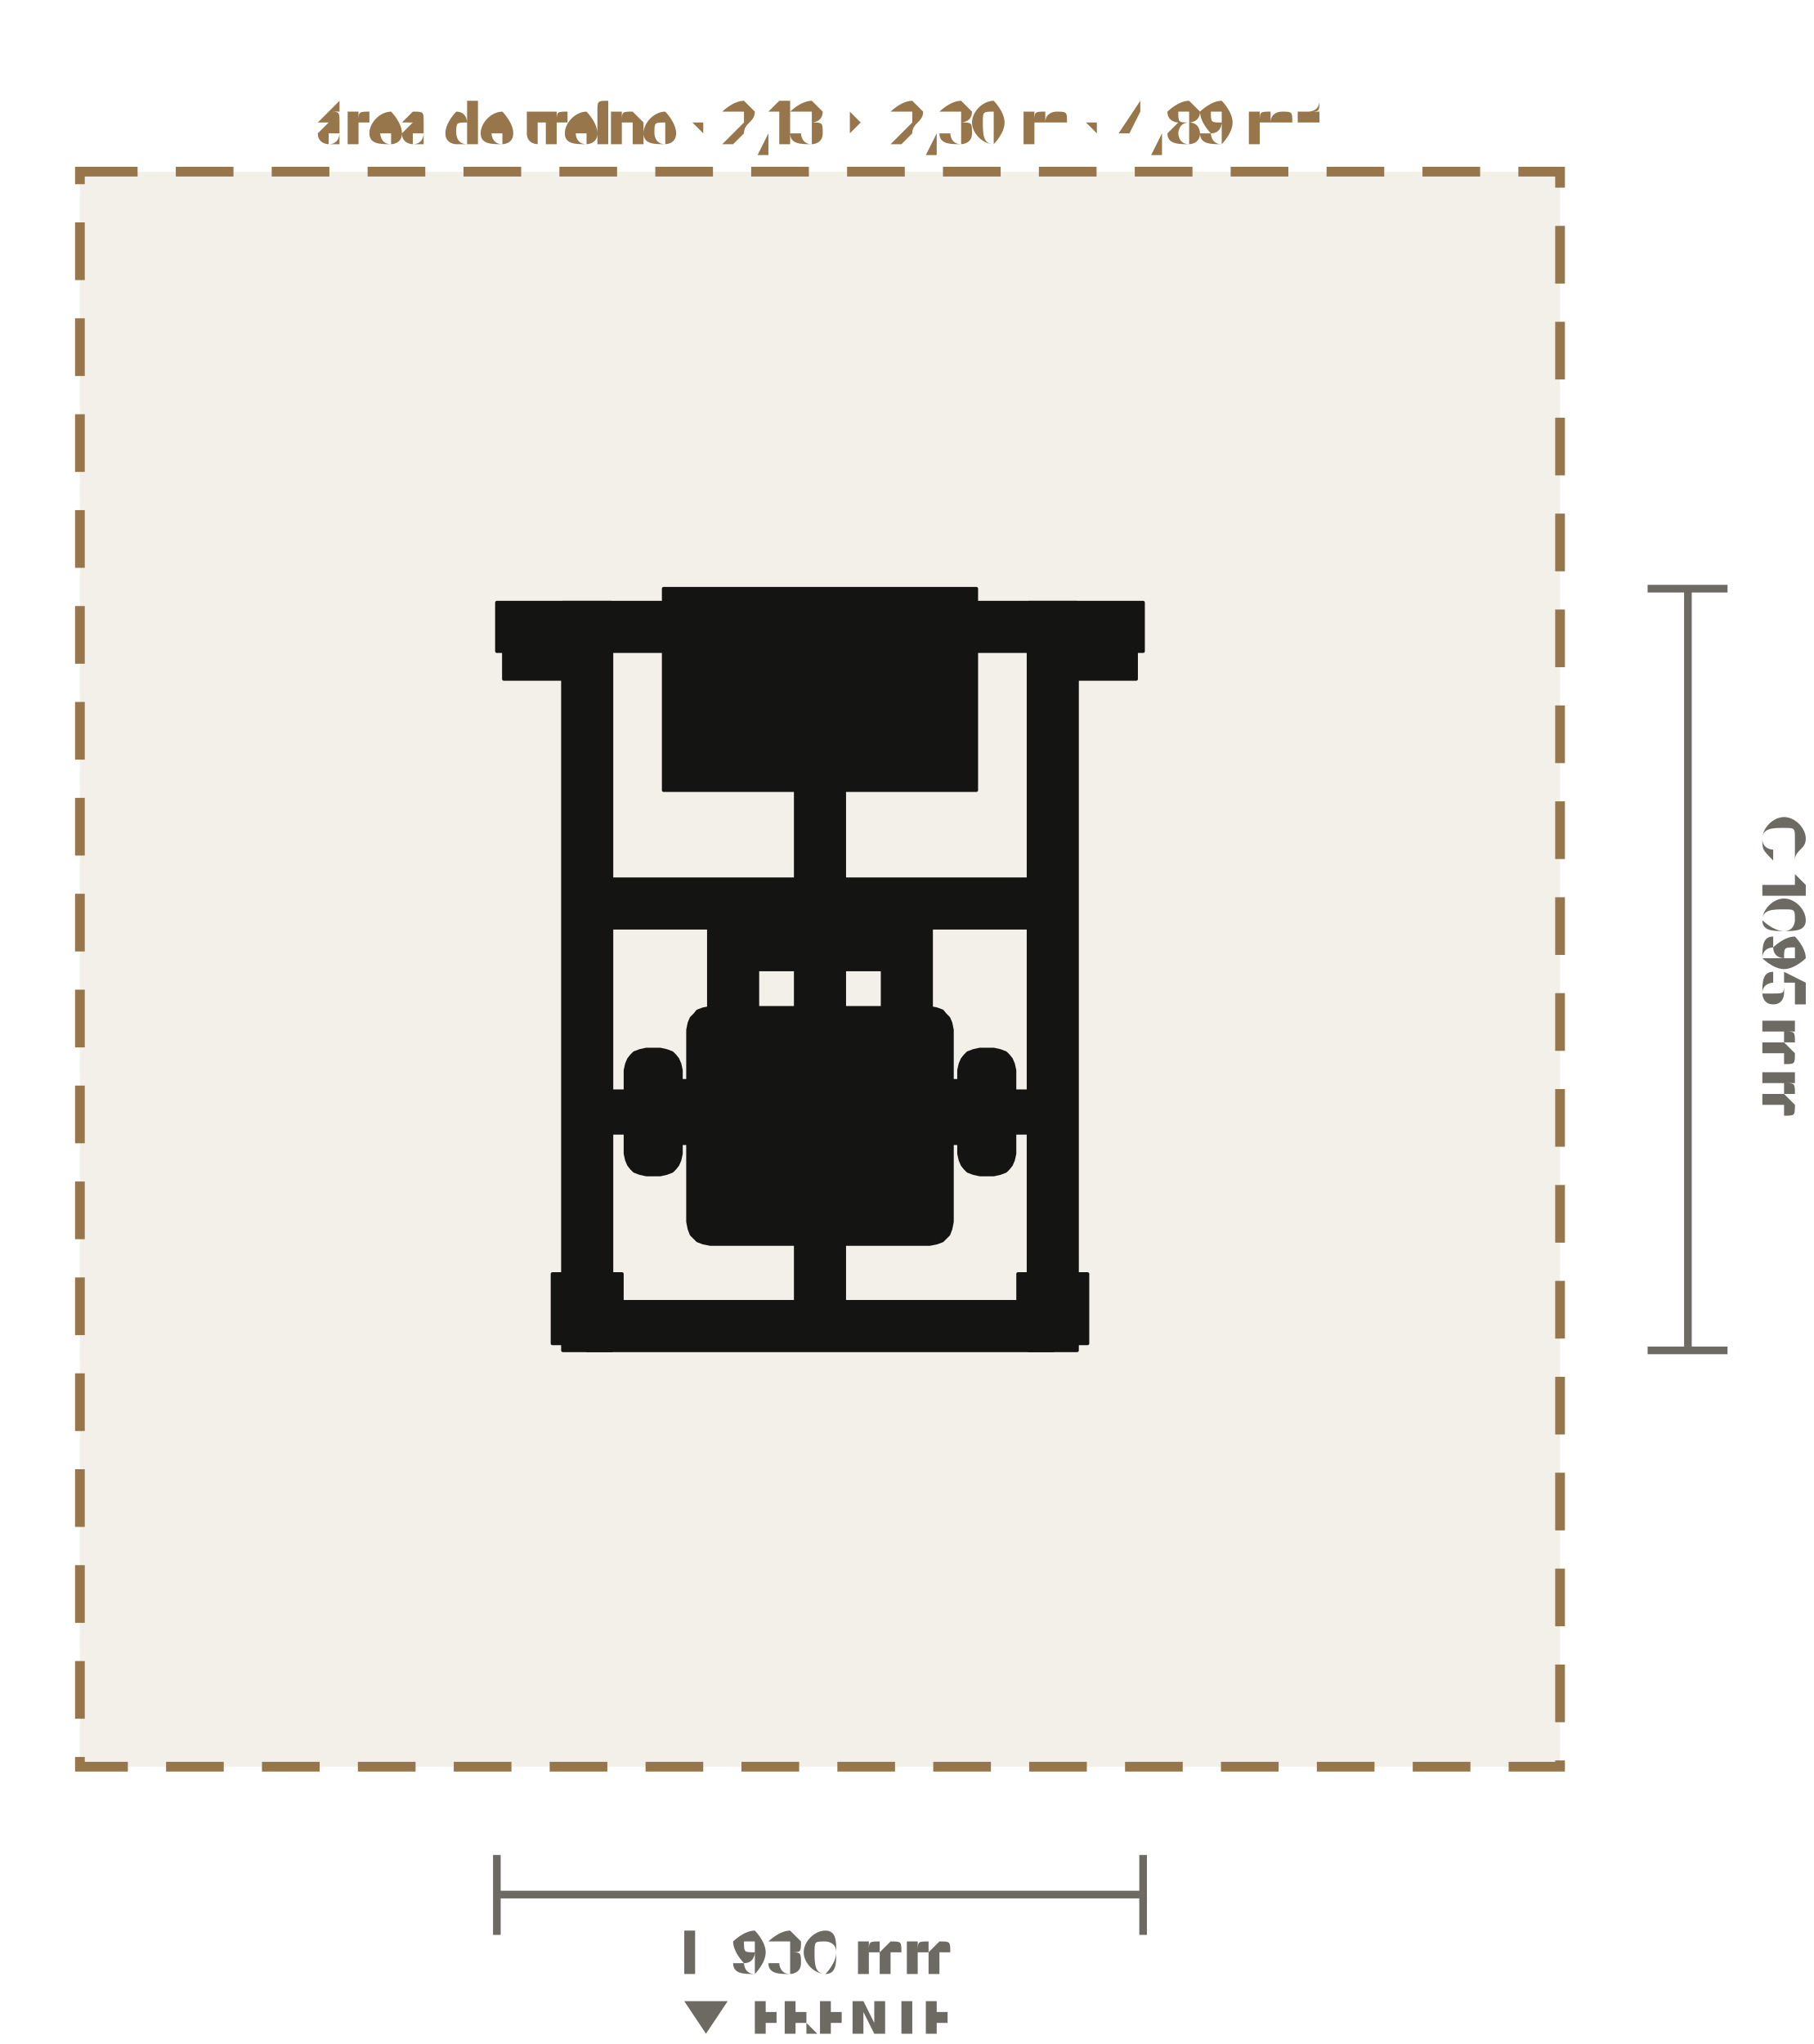
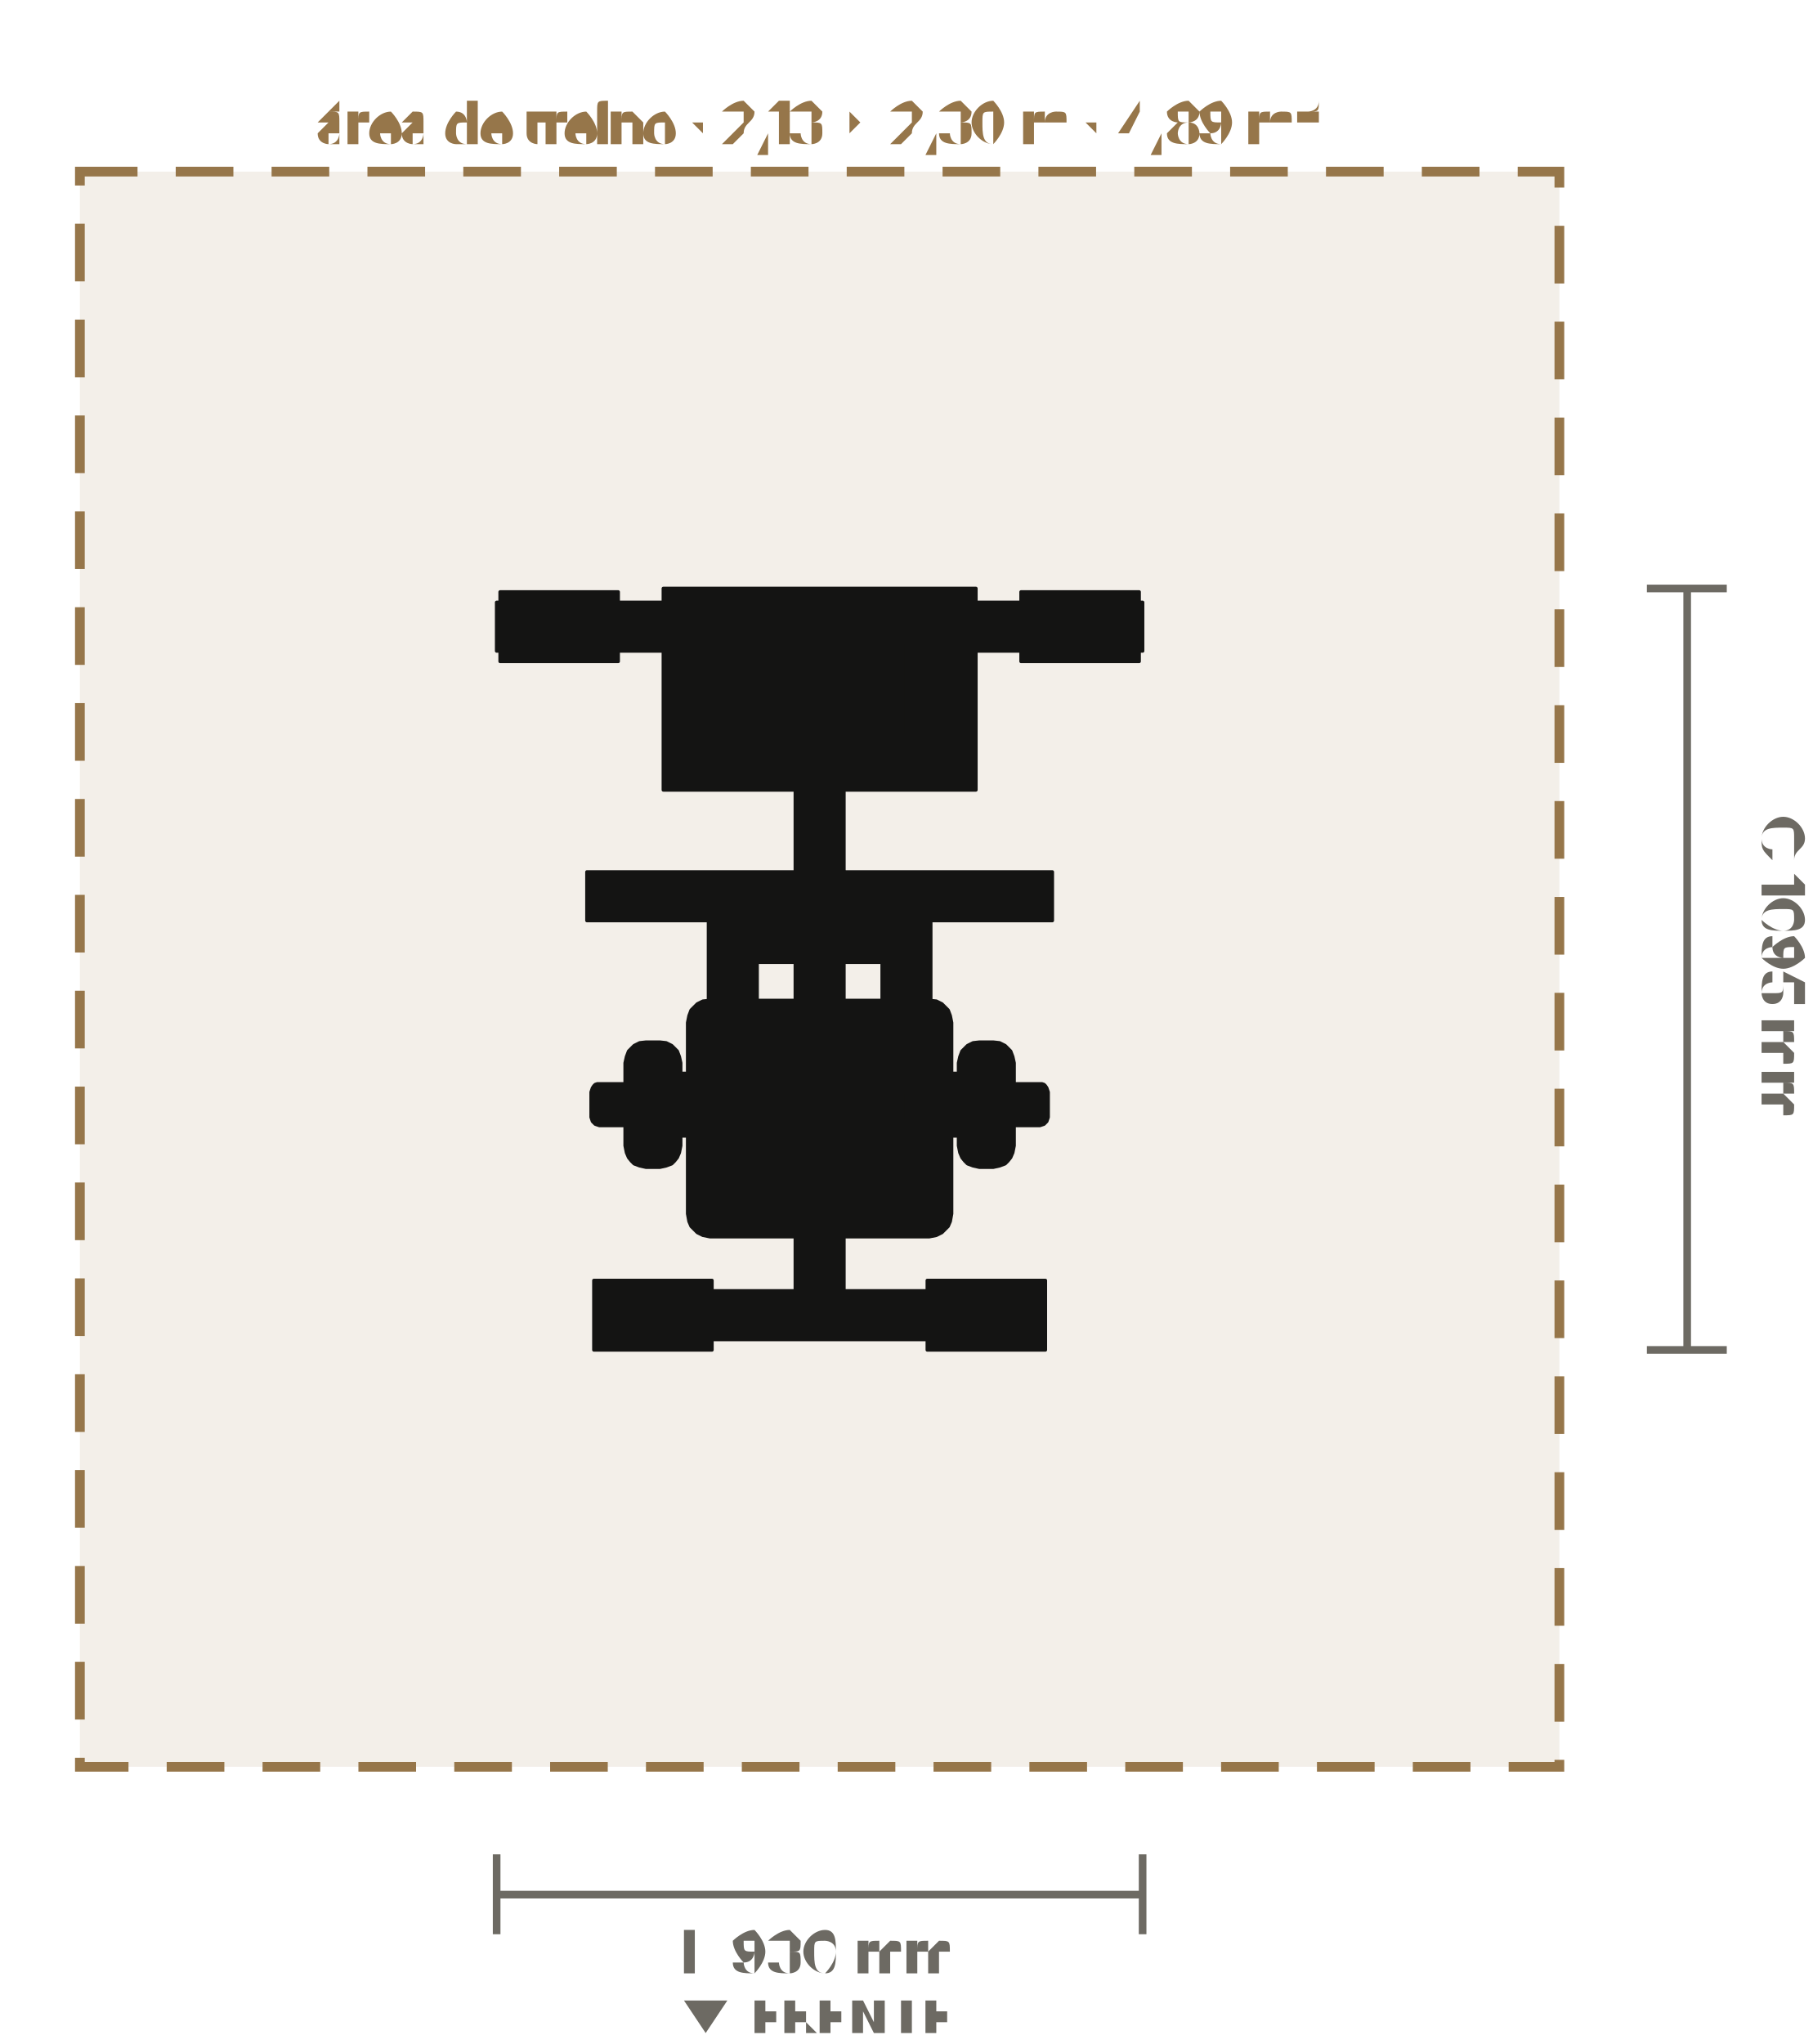
- <svg xmlns="http://www.w3.org/2000/svg" viewBox="-1.18 -1.395 2.61 2.941" role="img" aria-label="Planta do Elevação Lateral Sentado (LD-B005): 930 × 1095 mm, com 60 cm de área de treino em volta" data-equipment="LD-B005" data-unit="m">
-   <rect class="eq-zone" x="-1.065" y="-1.148" width="2.13" height="2.295" style="fill:#96764a;fill-opacity:.12;stroke:#96764a;stroke-width:0.014;stroke-dasharray:0.083 0.055" />
+ <svg xmlns="http://www.w3.org/2000/svg" viewBox="-1.18 -1.395 2.61 2.942" role="img" aria-label="Planta do Elevação Lateral Sentado (LD-B005): 930 × 1096 mm, com 60 cm de área de treino em volta" data-equipment="LD-B005" data-unit="m">
+   <rect class="eq-zone" x="-1.065" y="-1.148" width="2.13" height="2.296" style="fill:#96764a;fill-opacity:.12;stroke:#96764a;stroke-width:0.014;stroke-dasharray:0.083 0.055" />
  <text class="eq-zone-label" x="0" y="-1.189" style="font-family:Barlow,Inter,Arial,sans-serif;font-size:0.079px;fill:#96764a;text-anchor:middle">área de treino · 2,13 × 2,30 m · 4,89 m²</text>
  <g class="eq-parts">
-     <polygon class="eq-part" points="-0.37,-0.528 -0.3,-0.528 -0.3,0.548 -0.37,0.548" style="fill:#141413;stroke:#141413;stroke-width:0.005;stroke-linejoin:round" />
-     <polygon class="eq-part" points="-0.455,-0.518 -0.355,-0.518 -0.355,-0.418 -0.455,-0.418" style="fill:#141413;stroke:#141413;stroke-width:0.005;stroke-linejoin:round" />
-     <polygon class="eq-part" points="-0.385,0.438 -0.285,0.438 -0.285,0.538 -0.385,0.538" style="fill:#141413;stroke:#141413;stroke-width:0.005;stroke-linejoin:round" />
-     <polygon class="eq-part" points="0.3,-0.528 0.37,-0.528 0.37,0.548 0.3,0.548" style="fill:#141413;stroke:#141413;stroke-width:0.005;stroke-linejoin:round" />
-     <polygon class="eq-part" points="0.355,-0.518 0.455,-0.518 0.455,-0.418 0.355,-0.418" style="fill:#141413;stroke:#141413;stroke-width:0.005;stroke-linejoin:round" />
-     <polygon class="eq-part" points="0.285,0.438 0.385,0.438 0.385,0.538 0.285,0.538" style="fill:#141413;stroke:#141413;stroke-width:0.005;stroke-linejoin:round" />
    <polygon class="eq-part" points="-0.465,-0.528 0.465,-0.528 0.465,-0.458 -0.465,-0.458" style="fill:#141413;stroke:#141413;stroke-width:0.005;stroke-linejoin:round" />
-     <polygon class="eq-part" points="-0.335,0.478 0.335,0.478 0.335,0.548 -0.335,0.548" style="fill:#141413;stroke:#141413;stroke-width:0.005;stroke-linejoin:round" />
-     <polygon class="eq-part" points="-0.035,-0.493 0.035,-0.493 0.035,0.513 -0.035,0.513" style="fill:#141413;stroke:#141413;stroke-width:0.005;stroke-linejoin:round" />
+     <polygon class="eq-part" points="-0.035,-0.493 0.035,-0.493 0.035,0.498 -0.035,0.498" style="fill:#141413;stroke:#141413;stroke-width:0.005;stroke-linejoin:round" />
+     <polygon class="eq-part" points="-0.3,0.463 0.3,0.463 0.3,0.533 -0.3,0.533" style="fill:#141413;stroke:#141413;stroke-width:0.005;stroke-linejoin:round" />
+     <polygon class="eq-part" points="-0.46,-0.543 -0.29,-0.543 -0.29,-0.443 -0.46,-0.443" style="fill:#141413;stroke:#141413;stroke-width:0.005;stroke-linejoin:round" />
+     <polygon class="eq-part" points="-0.325,0.448 -0.155,0.448 -0.155,0.548 -0.325,0.548" style="fill:#141413;stroke:#141413;stroke-width:0.005;stroke-linejoin:round" />
+     <polygon class="eq-part" points="0.29,-0.543 0.46,-0.543 0.46,-0.443 0.29,-0.443" style="fill:#141413;stroke:#141413;stroke-width:0.005;stroke-linejoin:round" />
+     <polygon class="eq-part" points="0.155,0.448 0.325,0.448 0.325,0.548 0.155,0.548" style="fill:#141413;stroke:#141413;stroke-width:0.005;stroke-linejoin:round" />
    <polygon class="eq-part" points="-0.2,-0.523 -0.17,-0.523 -0.17,-0.283 -0.2,-0.283" style="fill:#141413;stroke:#141413;stroke-width:0.005;stroke-linejoin:round" />
    <polygon class="eq-part" points="0.17,-0.523 0.2,-0.523 0.2,-0.283 0.17,-0.283" style="fill:#141413;stroke:#141413;stroke-width:0.005;stroke-linejoin:round" />
    <polygon class="eq-part" points="-0.2,-0.523 0.2,-0.523 0.2,-0.283 -0.2,-0.283" style="fill:#141413;stroke:#141413;stroke-width:0.005;stroke-linejoin:round" />
    <polygon class="eq-part" points="-0.2,-0.523 0.2,-0.523 0.2,-0.283 -0.2,-0.283" style="fill:#141413;stroke:#141413;stroke-width:0.005;stroke-linejoin:round" />
    <polygon class="eq-part" points="-0.225,-0.548 0.225,-0.548 0.225,-0.258 -0.225,-0.258" style="fill:#141413;stroke:#141413;stroke-width:0.005;stroke-linejoin:round" />
    <polygon class="eq-part" points="-0.08,-0.283 0.08,-0.283 0.08,-0.279 -0.08,-0.279" style="fill:#141413;stroke:#141413;stroke-width:0.005;stroke-linejoin:round" />
-     <polygon class="eq-part" points="-0.09,-0.403 -0.09,-0.405 -0.089,-0.408 -0.087,-0.41 -0.085,-0.411 -0.083,-0.412 -0.08,-0.413 -0.077,-0.412 -0.075,-0.411 -0.073,-0.41 -0.071,-0.408 -0.07,-0.405 -0.07,-0.403 -0.07,-0.4 -0.071,-0.398 -0.073,-0.396 -0.075,-0.394 -0.077,-0.393 -0.08,-0.393 -0.083,-0.393 -0.085,-0.394 -0.087,-0.396 -0.089,-0.398 -0.09,-0.4" style="fill:#141413;stroke:#141413;stroke-width:0.005;stroke-linejoin:round" />
-     <polygon class="eq-part" points="0.07,-0.403 0.07,-0.405 0.071,-0.408 0.073,-0.41 0.075,-0.411 0.077,-0.412 0.08,-0.413 0.083,-0.412 0.085,-0.411 0.087,-0.41 0.089,-0.408 0.09,-0.405 0.09,-0.403 0.09,-0.4 0.089,-0.398 0.087,-0.396 0.085,-0.394 0.083,-0.393 0.08,-0.393 0.077,-0.393 0.075,-0.394 0.073,-0.396 0.071,-0.398 0.07,-0.4" style="fill:#141413;stroke:#141413;stroke-width:0.005;stroke-linejoin:round" />
+     <polygon class="eq-part" points="-0.09,-0.403 -0.09,-0.406 -0.089,-0.408 -0.087,-0.41 -0.085,-0.412 -0.083,-0.413 -0.08,-0.413 -0.077,-0.413 -0.075,-0.412 -0.073,-0.41 -0.071,-0.408 -0.07,-0.406 -0.07,-0.403 -0.07,-0.401 -0.071,-0.398 -0.073,-0.396 -0.075,-0.394 -0.077,-0.393 -0.08,-0.393 -0.083,-0.393 -0.085,-0.394 -0.087,-0.396 -0.089,-0.398 -0.09,-0.401" style="fill:#141413;stroke:#141413;stroke-width:0.005;stroke-linejoin:round" />
+     <polygon class="eq-part" points="0.07,-0.403 0.07,-0.406 0.071,-0.408 0.073,-0.41 0.075,-0.412 0.077,-0.413 0.08,-0.413 0.083,-0.413 0.085,-0.412 0.087,-0.41 0.089,-0.408 0.09,-0.406 0.09,-0.403 0.09,-0.401 0.089,-0.398 0.087,-0.396 0.085,-0.394 0.083,-0.393 0.08,-0.393 0.077,-0.393 0.075,-0.394 0.073,-0.396 0.071,-0.398 0.07,-0.401" style="fill:#141413;stroke:#141413;stroke-width:0.005;stroke-linejoin:round" />
    <polygon class="eq-part" points="-0.13,-0.483 0.13,-0.483 0.13,-0.323 -0.13,-0.323" style="fill:#141413;stroke:#141413;stroke-width:0.005;stroke-linejoin:round" />
    <polygon class="eq-part" points="-0.13,-0.483 0.13,-0.483 0.13,-0.323 -0.13,-0.323" style="fill:#141413;stroke:#141413;stroke-width:0.005;stroke-linejoin:round" />
-     <polygon class="eq-part" points="-0.004,-0.403 -0.004,-0.404 -0.004,-0.405 -0.003,-0.406 -0.002,-0.406 -0.001,-0.406 0,-0.407 0.001,-0.406 0.002,-0.406 0.003,-0.406 0.004,-0.405 0.004,-0.404 0.004,-0.403 0.004,-0.402 0.004,-0.401 0.003,-0.4 0.002,-0.399 0.001,-0.399 0,-0.399 -0.001,-0.399 -0.002,-0.399 -0.003,-0.4 -0.004,-0.401 -0.004,-0.402" style="fill:#141413;stroke:#141413;stroke-width:0.005;stroke-linejoin:round" />
+     <polygon class="eq-part" points="-0.004,-0.403 -0.004,-0.404 -0.004,-0.405 -0.003,-0.406 -0.002,-0.406 -0.001,-0.407 0,-0.407 0.001,-0.407 0.002,-0.406 0.003,-0.406 0.004,-0.405 0.004,-0.404 0.004,-0.403 0.004,-0.402 0.004,-0.401 0.003,-0.4 0.002,-0.4 0.001,-0.399 0,-0.399 -0.001,-0.399 -0.002,-0.4 -0.003,-0.4 -0.004,-0.401 -0.004,-0.402" style="fill:#141413;stroke:#141413;stroke-width:0.005;stroke-linejoin:round" />
    <polygon class="eq-part" points="-0.12,-0.468 0.12,-0.468 0.12,-0.338 -0.12,-0.338" style="fill:#141413;stroke:#141413;stroke-width:0.005;stroke-linejoin:round" />
    <polygon class="eq-part" points="-0.12,-0.468 0.12,-0.468 0.12,-0.338 -0.12,-0.338" style="fill:#141413;stroke:#141413;stroke-width:0.005;stroke-linejoin:round" />
    <polygon class="eq-part" points="-0.12,-0.468 0.12,-0.468 0.12,-0.338 -0.12,-0.338" style="fill:#141413;stroke:#141413;stroke-width:0.005;stroke-linejoin:round" />
    <polygon class="eq-part" points="-0.12,-0.468 0.12,-0.468 0.12,-0.338 -0.12,-0.338" style="fill:#141413;stroke:#141413;stroke-width:0.005;stroke-linejoin:round" />
    <polygon class="eq-part" points="-0.12,-0.468 0.12,-0.468 0.12,-0.338 -0.12,-0.338" style="fill:#141413;stroke:#141413;stroke-width:0.005;stroke-linejoin:round" />
    <polygon class="eq-part" points="-0.12,-0.468 0.12,-0.468 0.12,-0.338 -0.12,-0.338" style="fill:#141413;stroke:#141413;stroke-width:0.005;stroke-linejoin:round" />
    <polygon class="eq-part" points="-0.12,-0.468 0.12,-0.468 0.12,-0.338 -0.12,-0.338" style="fill:#141413;stroke:#141413;stroke-width:0.005;stroke-linejoin:round" />
    <polygon class="eq-part" points="-0.12,-0.468 0.12,-0.468 0.12,-0.338 -0.12,-0.338" style="fill:#141413;stroke:#141413;stroke-width:0.005;stroke-linejoin:round" />
    <polygon class="eq-part" points="-0.12,-0.468 0.12,-0.468 0.12,-0.338 -0.12,-0.338" style="fill:#141413;stroke:#141413;stroke-width:0.005;stroke-linejoin:round" />
    <polygon class="eq-part" points="-0.12,-0.468 0.12,-0.468 0.12,-0.338 -0.12,-0.338" style="fill:#141413;stroke:#141413;stroke-width:0.005;stroke-linejoin:round" />
    <polygon class="eq-part" points="-0.12,-0.468 0.12,-0.468 0.12,-0.338 -0.12,-0.338" style="fill:#141413;stroke:#141413;stroke-width:0.005;stroke-linejoin:round" />
-     <polygon class="eq-part" points="-0.006,-0.403 -0.006,-0.404 -0.005,-0.406 -0.004,-0.407 -0.003,-0.408 -0.002,-0.408 0,-0.409 0.002,-0.408 0.003,-0.408 0.004,-0.407 0.005,-0.406 0.006,-0.404 0.006,-0.403 0.006,-0.401 0.005,-0.4 0.004,-0.398 0.003,-0.398 0.002,-0.397 0,-0.397 -0.002,-0.397 -0.003,-0.398 -0.004,-0.398 -0.005,-0.4 -0.006,-0.401" style="fill:#141413;stroke:#141413;stroke-width:0.005;stroke-linejoin:round" />
+     <polygon class="eq-part" points="-0.006,-0.403 -0.006,-0.405 -0.005,-0.406 -0.004,-0.407 -0.003,-0.408 -0.002,-0.409 0,-0.409 0.002,-0.409 0.003,-0.408 0.004,-0.407 0.005,-0.406 0.006,-0.405 0.006,-0.403 0.006,-0.402 0.005,-0.4 0.004,-0.399 0.003,-0.398 0.002,-0.397 0,-0.397 -0.002,-0.397 -0.003,-0.398 -0.004,-0.399 -0.005,-0.4 -0.006,-0.402" style="fill:#141413;stroke:#141413;stroke-width:0.005;stroke-linejoin:round" />
    <polygon class="eq-part" points="-0.006,-0.358 0.006,-0.358 0.006,-0.288 -0.006,-0.288" style="fill:#141413;stroke:#141413;stroke-width:0.005;stroke-linejoin:round" />
    <polygon class="eq-part" points="-0.17,-0.523 0.17,-0.523 0.17,-0.511 -0.17,-0.511" style="fill:#141413;stroke:#141413;stroke-width:0.005;stroke-linejoin:round" />
-     <polygon class="eq-part" points="-0.035,0.202 -0.035,0.199 -0.033,0.196 -0.032,0.194 -0.029,0.192 -0.026,0.191 -0.023,0.19 0.023,0.19 0.026,0.191 0.029,0.192 0.032,0.194 0.033,0.196 0.035,0.199 0.035,0.202 0.035,0.248 0.035,0.251 0.033,0.254 0.032,0.257 0.029,0.259 0.026,0.26 0.023,0.26 -0.023,0.26 -0.026,0.26 -0.029,0.259 -0.032,0.257 -0.033,0.254 -0.035,0.251 -0.035,0.248" style="fill:#141413;stroke:#141413;stroke-width:0.005;stroke-linejoin:round" />
-     <polygon class="eq-part" points="-0.047,0.248 -0.047,0.203 -0.035,0.203 -0.035,0.248" style="fill:#141413;stroke:#141413;stroke-width:0.005;stroke-linejoin:round" />
-     <polygon class="eq-part" points="-0.117,0.225 -0.117,0.223 -0.117,0.222 -0.117,0.22 -0.116,0.219 -0.116,0.218 -0.115,0.218 -0.035,0.218 -0.034,0.218 -0.034,0.219 -0.033,0.22 -0.033,0.222 -0.033,0.223 -0.033,0.225 -0.033,0.227 -0.033,0.229 -0.033,0.23 -0.034,0.231 -0.034,0.232 -0.035,0.232 -0.115,0.232 -0.116,0.232 -0.116,0.231 -0.117,0.23 -0.117,0.229 -0.117,0.227" style="fill:#141413;stroke:#141413;stroke-width:0.005;stroke-linejoin:round" />
-     <polygon class="eq-part" points="-0.19,0.363 -0.19,0.087 -0.188,0.077 -0.185,0.07 -0.18,0.065 -0.176,0.06 -0.168,0.057 -0.158,0.055 0.158,0.055 0.168,0.057 0.176,0.06 0.18,0.065 0.185,0.07 0.188,0.077 0.19,0.087 0.19,0.363 0.188,0.373 0.185,0.381 0.18,0.386 0.176,0.39 0.168,0.393 0.158,0.395 -0.158,0.395 -0.168,0.393 -0.176,0.39 -0.18,0.386 -0.185,0.381 -0.188,0.373" style="fill:#141413;stroke:#141413;stroke-width:0.005;stroke-linejoin:round" />
-     <polygon class="eq-part" points="-0.035,-0.128 -0.035,-0.131 -0.033,-0.134 -0.032,-0.136 -0.029,-0.138 -0.026,-0.14 -0.023,-0.14 0.023,-0.14 0.026,-0.14 0.029,-0.138 0.032,-0.136 0.033,-0.134 0.035,-0.131 0.035,-0.128 0.035,-0.082 0.035,-0.079 0.033,-0.076 0.032,-0.073 0.029,-0.071 0.026,-0.07 0.023,-0.07 -0.023,-0.07 -0.026,-0.07 -0.029,-0.071 -0.032,-0.073 -0.033,-0.076 -0.035,-0.079 -0.035,-0.082" style="fill:#141413;stroke:#141413;stroke-width:0.005;stroke-linejoin:round" />
-     <polygon class="eq-part" points="-0.15,-0.056 -0.148,-0.067 -0.144,-0.075 -0.14,-0.08 -0.135,-0.084 -0.127,-0.088 -0.116,-0.09 0.116,-0.09 0.127,-0.088 0.135,-0.084 0.14,-0.08 0.144,-0.075 0.148,-0.067 0.15,-0.056 0.15,-0.034 0.148,-0.023 0.144,-0.015 0.14,-0.01 0.135,-0.006 0.127,-0.002 0.116,0 -0.116,0 -0.127,-0.002 -0.135,-0.006 -0.14,-0.01 -0.144,-0.015 -0.148,-0.023 -0.15,-0.034" style="fill:#141413;stroke:#141413;stroke-width:0.005;stroke-linejoin:round" />
-     <polygon class="eq-part" points="-0.245,0.25 -0.245,0.16 -0.155,0.16 -0.155,0.25" style="fill:#141413;stroke:#141413;stroke-width:0.005;stroke-linejoin:round" />
-     <polygon class="eq-part" points="-0.329,0.223 -0.329,0.187 -0.328,0.184 -0.327,0.181 -0.325,0.179 -0.323,0.177 -0.32,0.175 -0.317,0.175 -0.183,0.175 -0.18,0.175 -0.177,0.177 -0.175,0.179 -0.173,0.181 -0.172,0.184 -0.172,0.187 -0.172,0.223 -0.172,0.226 -0.173,0.229 -0.175,0.232 -0.177,0.234 -0.18,0.235 -0.183,0.235 -0.317,0.235 -0.32,0.235 -0.323,0.234 -0.325,0.232 -0.327,0.229 -0.328,0.226" style="fill:#141413;stroke:#141413;stroke-width:0.005;stroke-linejoin:round" />
-     <polygon class="eq-part" points="-0.28,0.265 -0.28,0.145 -0.278,0.136 -0.275,0.129 -0.271,0.124 -0.267,0.12 -0.259,0.117 -0.25,0.115 -0.23,0.115 -0.221,0.117 -0.213,0.12 -0.209,0.124 -0.205,0.129 -0.202,0.136 -0.2,0.145 -0.2,0.265 -0.202,0.274 -0.205,0.281 -0.209,0.286 -0.213,0.29 -0.221,0.293 -0.23,0.295 -0.25,0.295 -0.259,0.293 -0.267,0.29 -0.271,0.286 -0.275,0.281 -0.278,0.274" style="fill:#141413;stroke:#141413;stroke-width:0.005;stroke-linejoin:round" />
-     <polygon class="eq-part" points="0.155,0.25 0.155,0.16 0.245,0.16 0.245,0.25" style="fill:#141413;stroke:#141413;stroke-width:0.005;stroke-linejoin:round" />
-     <polygon class="eq-part" points="0.172,0.187 0.172,0.184 0.173,0.181 0.175,0.179 0.177,0.177 0.18,0.175 0.183,0.175 0.317,0.175 0.32,0.175 0.323,0.177 0.325,0.179 0.327,0.181 0.328,0.184 0.329,0.187 0.329,0.223 0.328,0.226 0.327,0.229 0.325,0.232 0.323,0.234 0.32,0.235 0.317,0.235 0.183,0.235 0.18,0.235 0.177,0.234 0.175,0.232 0.173,0.229 0.172,0.226 0.172,0.223" style="fill:#141413;stroke:#141413;stroke-width:0.005;stroke-linejoin:round" />
-     <polygon class="eq-part" points="0.2,0.145 0.202,0.136 0.205,0.129 0.209,0.124 0.213,0.12 0.221,0.117 0.23,0.115 0.25,0.115 0.259,0.117 0.267,0.12 0.271,0.124 0.275,0.129 0.278,0.136 0.28,0.145 0.28,0.265 0.278,0.274 0.275,0.281 0.271,0.286 0.267,0.29 0.259,0.293 0.25,0.295 0.23,0.295 0.221,0.293 0.213,0.29 0.209,0.286 0.205,0.281 0.202,0.274 0.2,0.265" style="fill:#141413;stroke:#141413;stroke-width:0.005;stroke-linejoin:round" />
-     <polygon class="eq-part" points="-0.16,0.183 -0.16,-0.073 -0.16,-0.12 -0.158,-0.123 -0.157,-0.125 -0.154,-0.127 -0.151,-0.128 -0.148,-0.128 -0.102,-0.128 -0.099,-0.128 -0.096,-0.127 -0.093,-0.125 -0.092,-0.123 -0.09,-0.12 -0.09,-0.117 -0.09,-0.073 -0.09,0.183 -0.09,0.23 -0.092,0.233 -0.093,0.235 -0.096,0.237 -0.099,0.238 -0.102,0.239 -0.148,0.239 -0.151,0.238 -0.154,0.237 -0.157,0.235 -0.158,0.233 -0.16,0.23 -0.16,0.227" style="fill:#141413;stroke:#141413;stroke-width:0.005;stroke-linejoin:round" />
-     <polygon class="eq-part" points="0.09,0.183 0.09,-0.073 0.09,-0.12 0.092,-0.123 0.093,-0.125 0.096,-0.127 0.099,-0.128 0.102,-0.128 0.148,-0.128 0.151,-0.128 0.154,-0.127 0.157,-0.125 0.158,-0.123 0.16,-0.12 0.16,-0.117 0.16,-0.073 0.16,0.183 0.16,0.23 0.158,0.233 0.157,0.235 0.154,0.237 0.151,0.238 0.148,0.239 0.102,0.239 0.099,0.238 0.096,0.237 0.093,0.235 0.092,0.233 0.09,0.23 0.09,0.227" style="fill:#141413;stroke:#141413;stroke-width:0.005;stroke-linejoin:round" />
-     <polygon class="eq-part" points="-0.17,0.194 -0.17,0.189 -0.125,0.183 -0.125,0.216 -0.125,0.221 -0.17,0.228" style="fill:#141413;stroke:#141413;stroke-width:0.005;stroke-linejoin:round" />
-     <polygon class="eq-part" points="0.125,0.194 0.125,0.189 0.17,0.183 0.17,0.216 0.17,0.221 0.125,0.228" style="fill:#141413;stroke:#141413;stroke-width:0.005;stroke-linejoin:round" />
-     <polygon class="eq-part" points="-0.335,-0.13 0.335,-0.13 0.335,-0.06 -0.335,-0.06" style="fill:#141413;stroke:#141413;stroke-width:0.005;stroke-linejoin:round" />
+     <polygon class="eq-part" points="-0.035,0.192 -0.035,0.189 -0.033,0.186 -0.032,0.183 -0.029,0.181 -0.026,0.18 -0.023,0.18 0.023,0.18 0.026,0.18 0.029,0.181 0.032,0.183 0.033,0.186 0.035,0.189 0.035,0.192 0.035,0.238 0.035,0.241 0.033,0.244 0.032,0.246 0.029,0.248 0.026,0.249 0.023,0.25 -0.023,0.25 -0.026,0.249 -0.029,0.248 -0.032,0.246 -0.033,0.244 -0.035,0.241 -0.035,0.238" style="fill:#141413;stroke:#141413;stroke-width:0.005;stroke-linejoin:round" />
+     <polygon class="eq-part" points="-0.047,0.237 -0.047,0.192 -0.035,0.192 -0.035,0.237" style="fill:#141413;stroke:#141413;stroke-width:0.005;stroke-linejoin:round" />
+     <polygon class="eq-part" points="-0.117,0.215 -0.117,0.213 -0.117,0.211 -0.117,0.21 -0.116,0.209 -0.116,0.208 -0.115,0.208 -0.035,0.208 -0.034,0.208 -0.034,0.209 -0.033,0.21 -0.033,0.211 -0.033,0.213 -0.033,0.215 -0.033,0.216 -0.033,0.218 -0.033,0.22 -0.034,0.221 -0.034,0.222 -0.035,0.222 -0.115,0.222 -0.116,0.222 -0.116,0.221 -0.117,0.22 -0.117,0.218 -0.117,0.216" style="fill:#141413;stroke:#141413;stroke-width:0.005;stroke-linejoin:round" />
+     <polygon class="eq-part" points="-0.19,0.352 -0.19,0.077 -0.188,0.067 -0.185,0.059 -0.18,0.054 -0.176,0.05 -0.168,0.046 -0.158,0.045 0.158,0.045 0.168,0.046 0.176,0.05 0.18,0.054 0.185,0.059 0.188,0.067 0.19,0.077 0.19,0.352 0.188,0.363 0.185,0.37 0.18,0.375 0.176,0.379 0.168,0.383 0.158,0.385 -0.158,0.385 -0.168,0.383 -0.176,0.379 -0.18,0.375 -0.185,0.37 -0.188,0.363" style="fill:#141413;stroke:#141413;stroke-width:0.005;stroke-linejoin:round" />
+     <polygon class="eq-part" points="-0.035,-0.138 -0.035,-0.141 -0.033,-0.144 -0.032,-0.147 -0.029,-0.149 -0.026,-0.15 -0.023,-0.15 0.023,-0.15 0.026,-0.15 0.029,-0.149 0.032,-0.147 0.033,-0.144 0.035,-0.141 0.035,-0.138 0.035,-0.092 0.035,-0.089 0.033,-0.086 0.032,-0.084 0.029,-0.082 0.026,-0.081 0.023,-0.08 -0.023,-0.08 -0.026,-0.081 -0.029,-0.082 -0.032,-0.084 -0.033,-0.086 -0.035,-0.089 -0.035,-0.092" style="fill:#141413;stroke:#141413;stroke-width:0.005;stroke-linejoin:round" />
+     <polygon class="eq-part" points="-0.15,-0.066 -0.148,-0.077 -0.144,-0.085 -0.14,-0.09 -0.135,-0.095 -0.127,-0.099 -0.116,-0.1 0.116,-0.1 0.127,-0.099 0.135,-0.095 0.14,-0.09 0.144,-0.085 0.148,-0.077 0.15,-0.066 0.15,-0.044 0.148,-0.034 0.144,-0.025 0.14,-0.02 0.135,-0.016 0.127,-0.012 0.116,-0.01 -0.116,-0.01 -0.127,-0.012 -0.135,-0.016 -0.14,-0.02 -0.144,-0.025 -0.148,-0.034 -0.15,-0.044" style="fill:#141413;stroke:#141413;stroke-width:0.005;stroke-linejoin:round" />
+     <polygon class="eq-part" points="-0.245,0.24 -0.245,0.15 -0.155,0.15 -0.155,0.24" style="fill:#141413;stroke:#141413;stroke-width:0.005;stroke-linejoin:round" />
+     <polygon class="eq-part" points="-0.329,0.213 -0.329,0.177 -0.328,0.174 -0.327,0.171 -0.325,0.168 -0.323,0.166 -0.32,0.165 -0.317,0.165 -0.183,0.165 -0.18,0.165 -0.177,0.166 -0.175,0.168 -0.173,0.171 -0.172,0.174 -0.172,0.177 -0.172,0.213 -0.172,0.216 -0.173,0.219 -0.175,0.221 -0.177,0.223 -0.18,0.224 -0.183,0.225 -0.317,0.225 -0.32,0.224 -0.323,0.223 -0.325,0.221 -0.327,0.219 -0.328,0.216" style="fill:#141413;stroke:#141413;stroke-width:0.005;stroke-linejoin:round" />
+     <polygon class="eq-part" points="-0.28,0.254 -0.28,0.135 -0.278,0.126 -0.275,0.118 -0.271,0.114 -0.267,0.11 -0.259,0.106 -0.25,0.105 -0.23,0.105 -0.221,0.106 -0.213,0.11 -0.209,0.114 -0.205,0.118 -0.202,0.126 -0.2,0.135 -0.2,0.254 -0.202,0.264 -0.205,0.271 -0.209,0.276 -0.213,0.28 -0.221,0.283 -0.23,0.285 -0.25,0.285 -0.259,0.283 -0.267,0.28 -0.271,0.276 -0.275,0.271 -0.278,0.264" style="fill:#141413;stroke:#141413;stroke-width:0.005;stroke-linejoin:round" />
+     <polygon class="eq-part" points="0.155,0.24 0.155,0.15 0.245,0.15 0.245,0.24" style="fill:#141413;stroke:#141413;stroke-width:0.005;stroke-linejoin:round" />
+     <polygon class="eq-part" points="0.172,0.177 0.172,0.174 0.173,0.171 0.175,0.168 0.177,0.166 0.18,0.165 0.183,0.165 0.317,0.165 0.32,0.165 0.323,0.166 0.325,0.168 0.327,0.171 0.328,0.174 0.329,0.177 0.329,0.213 0.328,0.216 0.327,0.219 0.325,0.221 0.323,0.223 0.32,0.224 0.317,0.225 0.183,0.225 0.18,0.224 0.177,0.223 0.175,0.221 0.173,0.219 0.172,0.216 0.172,0.213" style="fill:#141413;stroke:#141413;stroke-width:0.005;stroke-linejoin:round" />
+     <polygon class="eq-part" points="0.2,0.135 0.202,0.126 0.205,0.118 0.209,0.114 0.213,0.11 0.221,0.106 0.23,0.105 0.25,0.105 0.259,0.106 0.267,0.11 0.271,0.114 0.275,0.118 0.278,0.126 0.28,0.135 0.28,0.254 0.278,0.264 0.275,0.271 0.271,0.276 0.267,0.28 0.259,0.283 0.25,0.285 0.23,0.285 0.221,0.283 0.213,0.28 0.209,0.276 0.205,0.271 0.202,0.264 0.2,0.254" style="fill:#141413;stroke:#141413;stroke-width:0.005;stroke-linejoin:round" />
+     <polygon class="eq-part" points="-0.16,0.173 -0.16,-0.083 -0.16,-0.13 -0.158,-0.133 -0.157,-0.135 -0.154,-0.137 -0.151,-0.138 -0.148,-0.139 -0.102,-0.139 -0.099,-0.138 -0.096,-0.137 -0.093,-0.135 -0.092,-0.133 -0.09,-0.13 -0.09,-0.127 -0.09,-0.083 -0.09,0.173 -0.09,0.22 -0.092,0.223 -0.093,0.225 -0.096,0.227 -0.099,0.228 -0.102,0.228 -0.148,0.228 -0.151,0.228 -0.154,0.227 -0.157,0.225 -0.158,0.223 -0.16,0.22 -0.16,0.217" style="fill:#141413;stroke:#141413;stroke-width:0.005;stroke-linejoin:round" />
+     <polygon class="eq-part" points="0.09,0.173 0.09,-0.083 0.09,-0.13 0.092,-0.133 0.093,-0.135 0.096,-0.137 0.099,-0.138 0.102,-0.139 0.148,-0.139 0.151,-0.138 0.154,-0.137 0.157,-0.135 0.158,-0.133 0.16,-0.13 0.16,-0.127 0.16,-0.083 0.16,0.173 0.16,0.22 0.158,0.223 0.157,0.225 0.154,0.227 0.151,0.228 0.148,0.228 0.102,0.228 0.099,0.228 0.096,0.227 0.093,0.225 0.092,0.223 0.09,0.22 0.09,0.217" style="fill:#141413;stroke:#141413;stroke-width:0.005;stroke-linejoin:round" />
+     <polygon class="eq-part" points="-0.17,0.183 -0.17,0.179 -0.125,0.172 -0.125,0.206 -0.125,0.211 -0.17,0.217" style="fill:#141413;stroke:#141413;stroke-width:0.005;stroke-linejoin:round" />
+     <polygon class="eq-part" points="0.125,0.183 0.125,0.179 0.17,0.172 0.17,0.206 0.17,0.211 0.125,0.217" style="fill:#141413;stroke:#141413;stroke-width:0.005;stroke-linejoin:round" />
+     <polygon class="eq-part" points="-0.335,-0.14 0.335,-0.14 0.335,-0.07 -0.335,-0.07" style="fill:#141413;stroke:#141413;stroke-width:0.005;stroke-linejoin:round" />
  </g>
-   <line class="eq-dim" x1="-0.465" y1="1.331" x2="0.465" y2="1.331" style="stroke:#6d6a63;stroke-width:0.011" />
+   <line class="eq-dim" x1="-0.465" y1="1.332" x2="0.465" y2="1.332" style="stroke:#6d6a63;stroke-width:0.011" />
  <line class="eq-dim" x1="-0.465" y1="1.274" x2="-0.465" y2="1.389" style="stroke:#6d6a63;stroke-width:0.011" />
  <line class="eq-dim" x1="0.465" y1="1.274" x2="0.465" y2="1.389" style="stroke:#6d6a63;stroke-width:0.011" />
-   <text class="eq-text" x="0" y="1.447" style="font-family:Barlow,Inter,Arial,sans-serif;font-size:0.083px;fill:#6d6a63;text-anchor:middle">L 930 mm</text>
+   <text class="eq-text" x="0" y="1.448" style="font-family:Barlow,Inter,Arial,sans-serif;font-size:0.083px;fill:#6d6a63;text-anchor:middle">L 930 mm</text>
  <line class="eq-dim" x1="1.249" y1="-0.548" x2="1.249" y2="0.548" style="stroke:#6d6a63;stroke-width:0.011" />
  <line class="eq-dim" x1="1.191" y1="-0.548" x2="1.306" y2="-0.548" style="stroke:#6d6a63;stroke-width:0.011" />
  <line class="eq-dim" x1="1.191" y1="0.548" x2="1.306" y2="0.548" style="stroke:#6d6a63;stroke-width:0.011" />
  <text class="eq-text" x="1.356" y="0" transform="rotate(90 1.3561 0)" style="font-family:Barlow,Inter,Arial,sans-serif;font-size:0.083px;fill:#6d6a63;text-anchor:middle">C 1095 mm</text>
  <text class="eq-text" x="0" y="1.53" style="font-family:Barlow,Inter,Arial,sans-serif;font-size:0.083px;fill:#6d6a63;text-anchor:middle;font-size:0.066px;letter-spacing:.1em">▼ FRENTE</text>
</svg>
